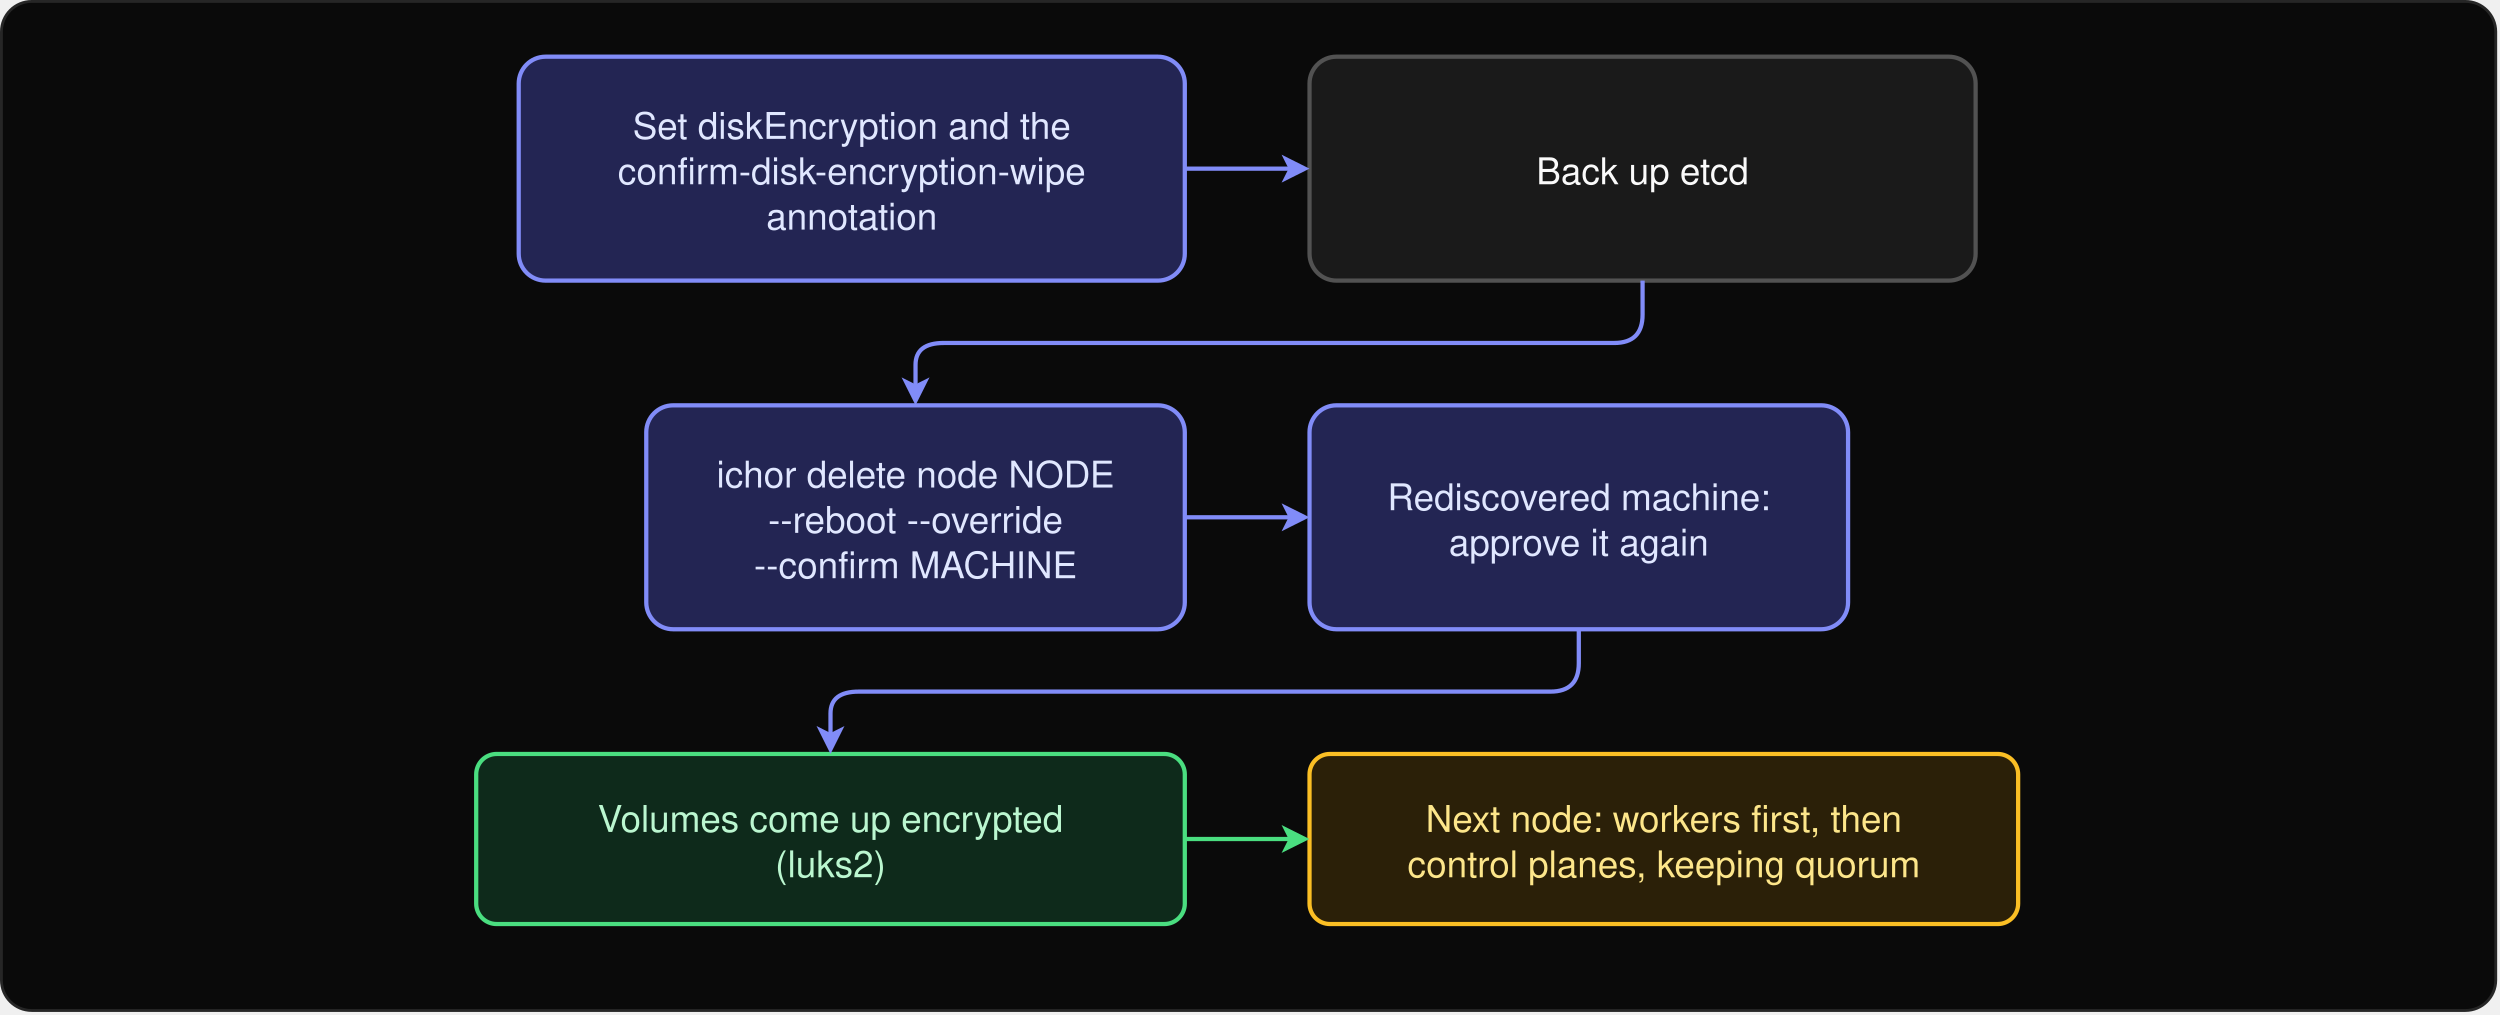
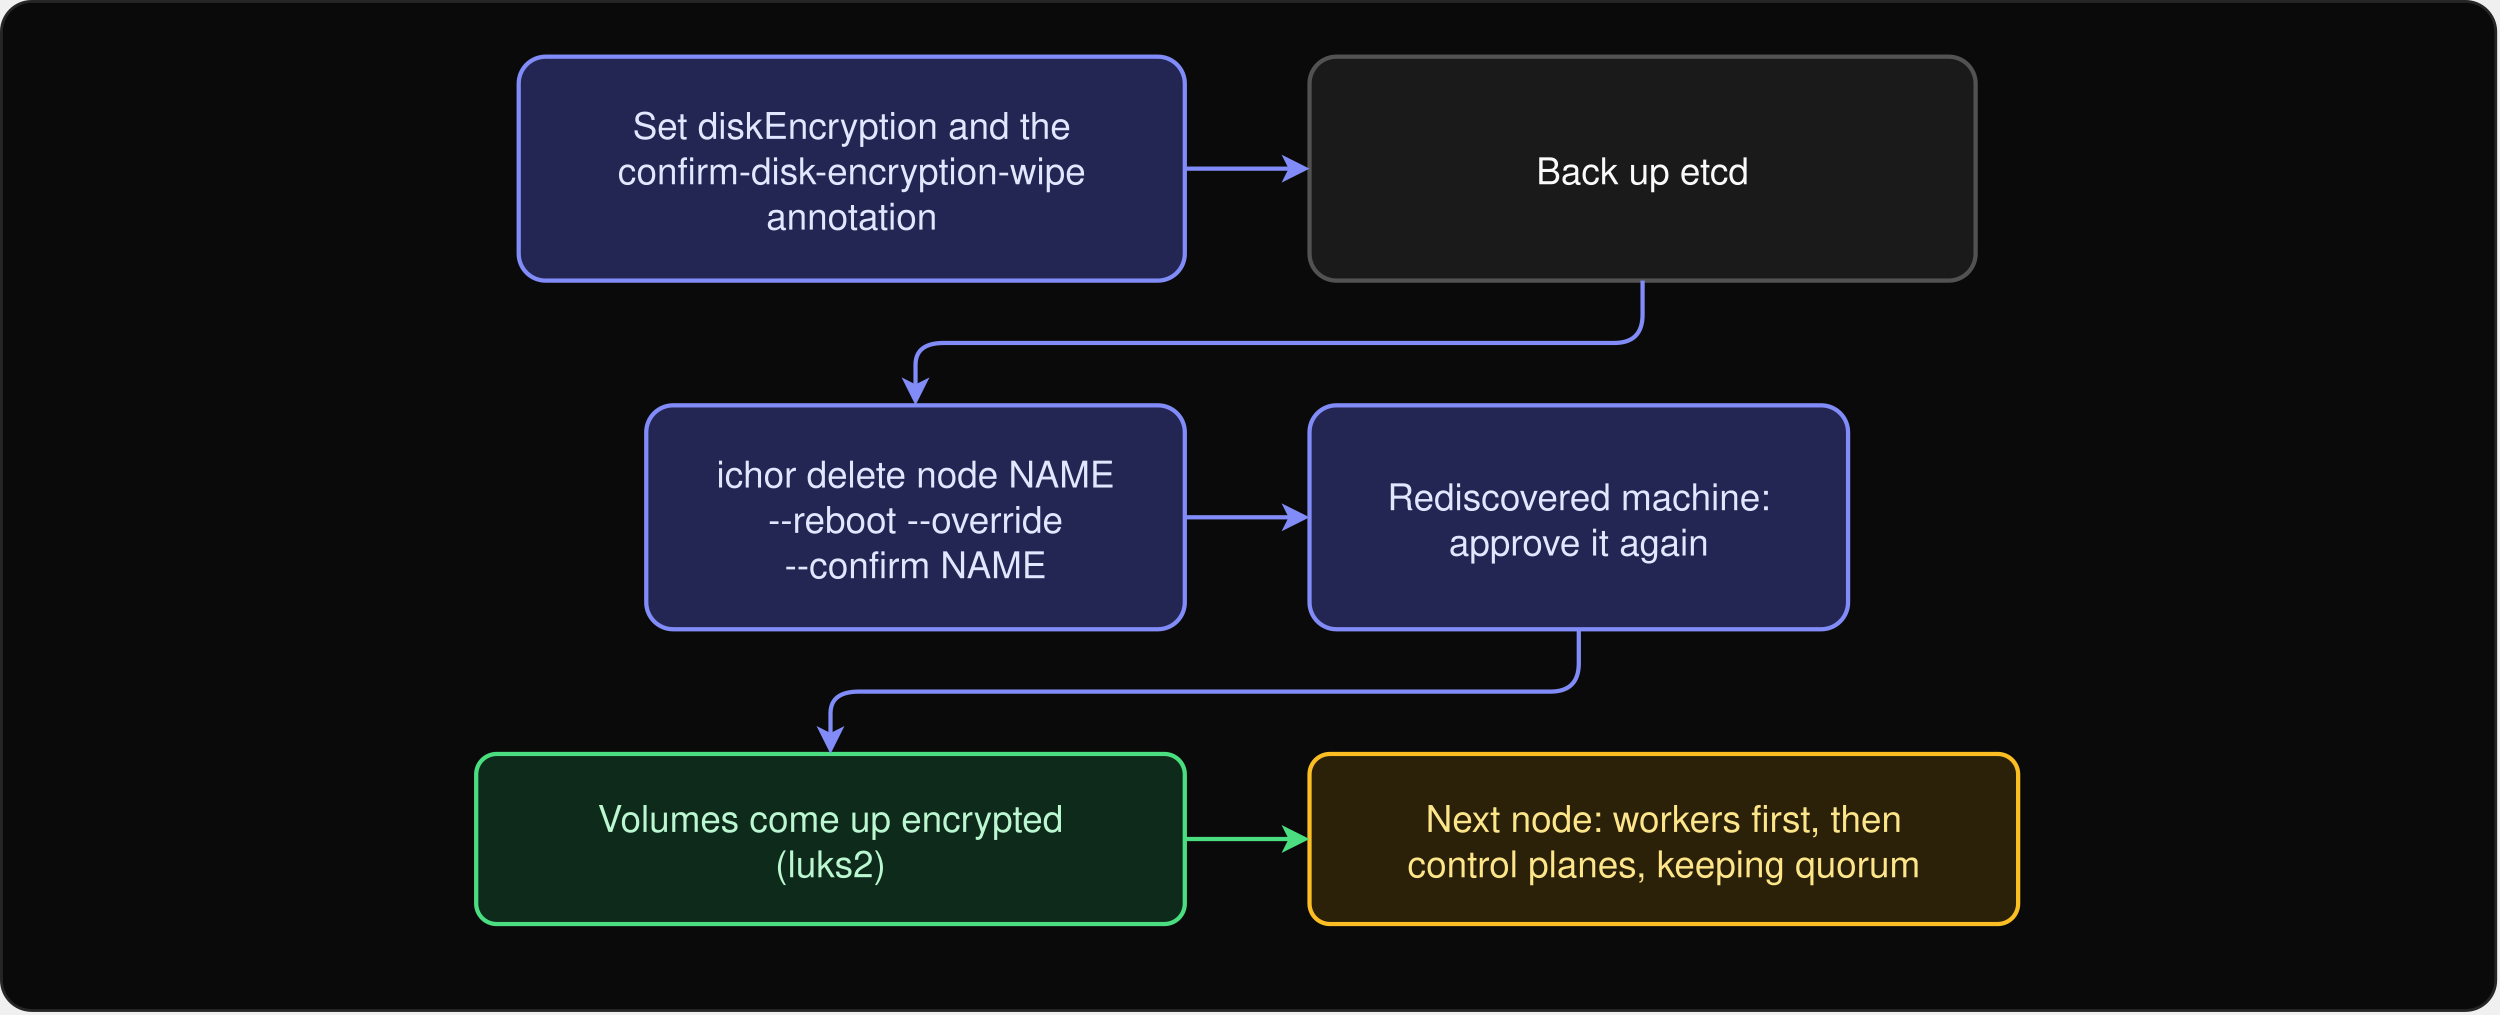
- <svg xmlns="http://www.w3.org/2000/svg" style="background: transparent; background-color: transparent; color-scheme: dark;" version="1.1" width="882px" height="358px" viewBox="0 0 882 358" content="&lt;mxfile host=&quot;Electron&quot;&gt;&#10;  &lt;diagram id=&quot;hardening-disk-encryption-wipe&quot; name=&quot;hardening-disk-encryption-wipe&quot;&gt;&#10;    &lt;mxGraphModel grid=&quot;0&quot; gridSize=&quot;10&quot; guides=&quot;1&quot; tooltips=&quot;1&quot; connect=&quot;1&quot; arrows=&quot;1&quot; fold=&quot;0&quot; page=&quot;0&quot; pageScale=&quot;1&quot; pageWidth=&quot;900&quot; pageHeight=&quot;376&quot; math=&quot;0&quot; shadow=&quot;0&quot;&gt;&#10;      &lt;root&gt;&#10;        &lt;mxCell id=&quot;0&quot; style=&quot;html=0;&quot; /&gt;&#10;        &lt;mxCell id=&quot;1&quot; parent=&quot;0&quot; style=&quot;html=0;&quot; /&gt;&#10;        &lt;mxCell id=&quot;pn&quot; parent=&quot;1&quot; style=&quot;rounded=1;arcSize=3;fillColor=light-dark(#FFFFFF,#0A0A0A);strokeColor=light-dark(#E5E5E5,#262626);strokeWidth=1;html=0;&quot; value=&quot;&quot; vertex=&quot;1&quot;&gt;&#10;          &lt;mxGeometry height=&quot;356&quot; width=&quot;880&quot; x=&quot;10&quot; y=&quot;10&quot; as=&quot;geometry&quot; /&gt;&#10;        &lt;/mxCell&gt;&#10;        &lt;mxCell id=&quot;s&quot; parent=&quot;1&quot; style=&quot;rounded=1;arcSize=12;fillColor=light-dark(#EEF2FF,#232553);strokeColor=light-dark(#6366F1,#818CF8);strokeWidth=1.5;fontColor=light-dark(#1E1B4B,#E0E7FF);fontFamily=Helvetica;fontSize=13;align=center;verticalAlign=middle;html=0;&quot; value=&quot;Set diskEncryption and the&amp;#xa;confirm-disk-encryption-wipe&amp;#xa;annotation&quot; vertex=&quot;1&quot;&gt;&#10;          &lt;mxGeometry height=&quot;79&quot; width=&quot;235&quot; x=&quot;193&quot; y=&quot;30&quot; as=&quot;geometry&quot; /&gt;&#10;        &lt;/mxCell&gt;&#10;        &lt;mxCell id=&quot;b&quot; parent=&quot;1&quot; style=&quot;rounded=1;arcSize=12;fillColor=light-dark(#FFFFFF,#1A1A1A);strokeColor=light-dark(#A3A3A3,#525252);strokeWidth=1.5;fontColor=light-dark(#171717,#FAFAFA);fontFamily=Helvetica;fontSize=13;align=center;verticalAlign=middle;html=0;&quot; value=&quot;Back up etcd&quot; vertex=&quot;1&quot;&gt;&#10;          &lt;mxGeometry height=&quot;79&quot; width=&quot;235&quot; x=&quot;472&quot; y=&quot;30&quot; as=&quot;geometry&quot; /&gt;&#10;        &lt;/mxCell&gt;&#10;        &lt;mxCell id=&quot;d&quot; parent=&quot;1&quot; style=&quot;rounded=1;arcSize=12;fillColor=light-dark(#EEF2FF,#232553);strokeColor=light-dark(#6366F1,#818CF8);strokeWidth=1.5;fontColor=light-dark(#1E1B4B,#E0E7FF);fontFamily=Helvetica;fontSize=13;align=center;verticalAlign=middle;html=0;&quot; value=&quot;ichor delete node NODE&amp;#xa;--reboot --override&amp;#xa;--confirm MACHINE&quot; vertex=&quot;1&quot;&gt;&#10;          &lt;mxGeometry height=&quot;79&quot; width=&quot;190&quot; x=&quot;238&quot; y=&quot;153&quot; as=&quot;geometry&quot; /&gt;&#10;        &lt;/mxCell&gt;&#10;        &lt;mxCell id=&quot;r&quot; parent=&quot;1&quot; style=&quot;rounded=1;arcSize=12;fillColor=light-dark(#EEF2FF,#232553);strokeColor=light-dark(#6366F1,#818CF8);strokeWidth=1.5;fontColor=light-dark(#1E1B4B,#E0E7FF);fontFamily=Helvetica;fontSize=13;align=center;verticalAlign=middle;html=0;&quot; value=&quot;Rediscovered machine:&amp;#xa;approve it again&quot; vertex=&quot;1&quot;&gt;&#10;          &lt;mxGeometry height=&quot;79&quot; width=&quot;190&quot; x=&quot;472&quot; y=&quot;153&quot; as=&quot;geometry&quot; /&gt;&#10;        &lt;/mxCell&gt;&#10;        &lt;mxCell id=&quot;e&quot; parent=&quot;1&quot; style=&quot;rounded=1;arcSize=12;fillColor=light-dark(#F0FDF4,#0E2A1B);strokeColor=light-dark(#16A34A,#4ADE80);strokeWidth=1.5;fontColor=light-dark(#14532D,#BBF7D0);fontFamily=Helvetica;fontSize=13;align=center;verticalAlign=middle;html=0;&quot; value=&quot;Volumes come up encrypted&amp;#xa;(luks2)&quot; vertex=&quot;1&quot;&gt;&#10;          &lt;mxGeometry height=&quot;60&quot; width=&quot;250&quot; x=&quot;178&quot; y=&quot;276&quot; as=&quot;geometry&quot; /&gt;&#10;        &lt;/mxCell&gt;&#10;        &lt;mxCell id=&quot;n&quot; parent=&quot;1&quot; style=&quot;rounded=1;arcSize=12;fillColor=light-dark(#FFFBEB,#2B2008);strokeColor=light-dark(#D97706,#FBBF24);strokeWidth=1.5;fontColor=light-dark(#78350F,#FDE68A);fontFamily=Helvetica;fontSize=13;align=center;verticalAlign=middle;html=0;&quot; value=&quot;Next node: workers first, then&amp;#xa;control planes, keeping quorum&quot; vertex=&quot;1&quot;&gt;&#10;          &lt;mxGeometry height=&quot;60&quot; width=&quot;250&quot; x=&quot;472&quot; y=&quot;276&quot; as=&quot;geometry&quot; /&gt;&#10;        &lt;/mxCell&gt;&#10;        &lt;mxCell id=&quot;e0&quot; edge=&quot;1&quot; parent=&quot;1&quot; source=&quot;s&quot; style=&quot;edgeStyle=orthogonalEdgeStyle;rounded=1;orthogonalLoop=1;jettySize=auto;strokeColor=light-dark(#6366F1,#818CF8);strokeWidth=1.5;endArrow=classic;endFill=1;endSize=5;startArrow=none;startFill=1;startSize=5;fontColor=light-dark(#404040,#D4D4D4);fontFamily=Helvetica;fontSize=12;labelBackgroundColor=light-dark(#FFFFFF,#0A0A0A);exitX=1;exitY=0.5;exitDx=0;exitDy=0;entryX=0;entryY=0.5;entryDx=0;entryDy=0;html=0;&quot; target=&quot;b&quot; value=&quot;&quot;&gt;&#10;          &lt;mxGeometry relative=&quot;1&quot; as=&quot;geometry&quot; /&gt;&#10;        &lt;/mxCell&gt;&#10;        &lt;mxCell id=&quot;e1&quot; edge=&quot;1&quot; parent=&quot;1&quot; source=&quot;b&quot; style=&quot;edgeStyle=orthogonalEdgeStyle;rounded=1;orthogonalLoop=1;jettySize=auto;strokeColor=light-dark(#6366F1,#818CF8);strokeWidth=1.5;endArrow=classic;endFill=1;endSize=5;startArrow=none;startFill=1;startSize=5;fontColor=light-dark(#404040,#D4D4D4);fontFamily=Helvetica;fontSize=12;labelBackgroundColor=light-dark(#FFFFFF,#0A0A0A);exitX=0.5;exitY=1;exitDx=0;exitDy=0;entryX=0.5;entryY=0;entryDx=0;entryDy=0;html=0;&quot; target=&quot;d&quot; value=&quot;&quot;&gt;&#10;          &lt;mxGeometry relative=&quot;1&quot; as=&quot;geometry&quot; /&gt;&#10;        &lt;/mxCell&gt;&#10;        &lt;mxCell id=&quot;e2&quot; edge=&quot;1&quot; parent=&quot;1&quot; source=&quot;d&quot; style=&quot;edgeStyle=orthogonalEdgeStyle;rounded=1;orthogonalLoop=1;jettySize=auto;strokeColor=light-dark(#6366F1,#818CF8);strokeWidth=1.5;endArrow=classic;endFill=1;endSize=5;startArrow=none;startFill=1;startSize=5;fontColor=light-dark(#404040,#D4D4D4);fontFamily=Helvetica;fontSize=12;labelBackgroundColor=light-dark(#FFFFFF,#0A0A0A);exitX=1;exitY=0.5;exitDx=0;exitDy=0;entryX=0;entryY=0.5;entryDx=0;entryDy=0;html=0;&quot; target=&quot;r&quot; value=&quot;&quot;&gt;&#10;          &lt;mxGeometry relative=&quot;1&quot; as=&quot;geometry&quot; /&gt;&#10;        &lt;/mxCell&gt;&#10;        &lt;mxCell id=&quot;e3&quot; edge=&quot;1&quot; parent=&quot;1&quot; source=&quot;r&quot; style=&quot;edgeStyle=orthogonalEdgeStyle;rounded=1;orthogonalLoop=1;jettySize=auto;strokeColor=light-dark(#6366F1,#818CF8);strokeWidth=1.5;endArrow=classic;endFill=1;endSize=5;startArrow=none;startFill=1;startSize=5;fontColor=light-dark(#404040,#D4D4D4);fontFamily=Helvetica;fontSize=12;labelBackgroundColor=light-dark(#FFFFFF,#0A0A0A);exitX=0.5;exitY=1;exitDx=0;exitDy=0;entryX=0.5;entryY=0;entryDx=0;entryDy=0;html=0;&quot; target=&quot;e&quot; value=&quot;&quot;&gt;&#10;          &lt;mxGeometry relative=&quot;1&quot; as=&quot;geometry&quot; /&gt;&#10;        &lt;/mxCell&gt;&#10;        &lt;mxCell id=&quot;e4&quot; edge=&quot;1&quot; parent=&quot;1&quot; source=&quot;e&quot; style=&quot;edgeStyle=orthogonalEdgeStyle;rounded=1;orthogonalLoop=1;jettySize=auto;strokeColor=light-dark(#16A34A,#4ADE80);strokeWidth=1.5;endArrow=classic;endFill=1;endSize=5;startArrow=none;startFill=1;startSize=5;fontColor=light-dark(#404040,#D4D4D4);fontFamily=Helvetica;fontSize=12;labelBackgroundColor=light-dark(#FFFFFF,#0A0A0A);exitX=1;exitY=0.5;exitDx=0;exitDy=0;entryX=0;entryY=0.5;entryDx=0;entryDy=0;html=0;&quot; target=&quot;n&quot; value=&quot;&quot;&gt;&#10;          &lt;mxGeometry relative=&quot;1&quot; as=&quot;geometry&quot; /&gt;&#10;        &lt;/mxCell&gt;&#10;      &lt;/root&gt;&#10;    &lt;/mxGraphModel&gt;&#10;  &lt;/diagram&gt;&#10;&lt;/mxfile&gt;&#10;">
+ <svg xmlns="http://www.w3.org/2000/svg" style="background: transparent; background-color: transparent; color-scheme: dark;" version="1.1" width="882px" height="358px" viewBox="0 0 882 358" content="&lt;mxfile host=&quot;Electron&quot;&gt;&#10;  &lt;diagram id=&quot;hardening-disk-encryption-wipe&quot; name=&quot;hardening-disk-encryption-wipe&quot;&gt;&#10;    &lt;mxGraphModel grid=&quot;0&quot; gridSize=&quot;10&quot; guides=&quot;1&quot; tooltips=&quot;1&quot; connect=&quot;1&quot; arrows=&quot;1&quot; fold=&quot;0&quot; page=&quot;0&quot; pageScale=&quot;1&quot; pageWidth=&quot;900&quot; pageHeight=&quot;376&quot; math=&quot;0&quot; shadow=&quot;0&quot;&gt;&#10;      &lt;root&gt;&#10;        &lt;mxCell id=&quot;0&quot; style=&quot;html=0;&quot; /&gt;&#10;        &lt;mxCell id=&quot;1&quot; parent=&quot;0&quot; style=&quot;html=0;&quot; /&gt;&#10;        &lt;mxCell id=&quot;pn&quot; parent=&quot;1&quot; style=&quot;rounded=1;arcSize=3;fillColor=light-dark(#FFFFFF,#0A0A0A);strokeColor=light-dark(#E5E5E5,#262626);strokeWidth=1;html=0;&quot; value=&quot;&quot; vertex=&quot;1&quot;&gt;&#10;          &lt;mxGeometry height=&quot;356&quot; width=&quot;880&quot; x=&quot;10&quot; y=&quot;10&quot; as=&quot;geometry&quot; /&gt;&#10;        &lt;/mxCell&gt;&#10;        &lt;mxCell id=&quot;s&quot; parent=&quot;1&quot; style=&quot;rounded=1;arcSize=12;fillColor=light-dark(#EEF2FF,#232553);strokeColor=light-dark(#6366F1,#818CF8);strokeWidth=1.5;fontColor=light-dark(#1E1B4B,#E0E7FF);fontFamily=Helvetica;fontSize=13;align=center;verticalAlign=middle;html=0;&quot; value=&quot;Set diskEncryption and the&amp;#xa;confirm-disk-encryption-wipe&amp;#xa;annotation&quot; vertex=&quot;1&quot;&gt;&#10;          &lt;mxGeometry height=&quot;79&quot; width=&quot;235&quot; x=&quot;193&quot; y=&quot;30&quot; as=&quot;geometry&quot; /&gt;&#10;        &lt;/mxCell&gt;&#10;        &lt;mxCell id=&quot;b&quot; parent=&quot;1&quot; style=&quot;rounded=1;arcSize=12;fillColor=light-dark(#FFFFFF,#1A1A1A);strokeColor=light-dark(#A3A3A3,#525252);strokeWidth=1.5;fontColor=light-dark(#171717,#FAFAFA);fontFamily=Helvetica;fontSize=13;align=center;verticalAlign=middle;html=0;&quot; value=&quot;Back up etcd&quot; vertex=&quot;1&quot;&gt;&#10;          &lt;mxGeometry height=&quot;79&quot; width=&quot;235&quot; x=&quot;472&quot; y=&quot;30&quot; as=&quot;geometry&quot; /&gt;&#10;        &lt;/mxCell&gt;&#10;        &lt;mxCell id=&quot;d&quot; parent=&quot;1&quot; style=&quot;rounded=1;arcSize=12;fillColor=light-dark(#EEF2FF,#232553);strokeColor=light-dark(#6366F1,#818CF8);strokeWidth=1.5;fontColor=light-dark(#1E1B4B,#E0E7FF);fontFamily=Helvetica;fontSize=13;align=center;verticalAlign=middle;html=0;&quot; value=&quot;ichor delete node NAME&amp;#xa;--reboot --override&amp;#xa;--confirm NAME&quot; vertex=&quot;1&quot;&gt;&#10;          &lt;mxGeometry height=&quot;79&quot; width=&quot;190&quot; x=&quot;238&quot; y=&quot;153&quot; as=&quot;geometry&quot; /&gt;&#10;        &lt;/mxCell&gt;&#10;        &lt;mxCell id=&quot;r&quot; parent=&quot;1&quot; style=&quot;rounded=1;arcSize=12;fillColor=light-dark(#EEF2FF,#232553);strokeColor=light-dark(#6366F1,#818CF8);strokeWidth=1.5;fontColor=light-dark(#1E1B4B,#E0E7FF);fontFamily=Helvetica;fontSize=13;align=center;verticalAlign=middle;html=0;&quot; value=&quot;Rediscovered machine:&amp;#xa;approve it again&quot; vertex=&quot;1&quot;&gt;&#10;          &lt;mxGeometry height=&quot;79&quot; width=&quot;190&quot; x=&quot;472&quot; y=&quot;153&quot; as=&quot;geometry&quot; /&gt;&#10;        &lt;/mxCell&gt;&#10;        &lt;mxCell id=&quot;e&quot; parent=&quot;1&quot; style=&quot;rounded=1;arcSize=12;fillColor=light-dark(#F0FDF4,#0E2A1B);strokeColor=light-dark(#16A34A,#4ADE80);strokeWidth=1.5;fontColor=light-dark(#14532D,#BBF7D0);fontFamily=Helvetica;fontSize=13;align=center;verticalAlign=middle;html=0;&quot; value=&quot;Volumes come up encrypted&amp;#xa;(luks2)&quot; vertex=&quot;1&quot;&gt;&#10;          &lt;mxGeometry height=&quot;60&quot; width=&quot;250&quot; x=&quot;178&quot; y=&quot;276&quot; as=&quot;geometry&quot; /&gt;&#10;        &lt;/mxCell&gt;&#10;        &lt;mxCell id=&quot;n&quot; parent=&quot;1&quot; style=&quot;rounded=1;arcSize=12;fillColor=light-dark(#FFFBEB,#2B2008);strokeColor=light-dark(#D97706,#FBBF24);strokeWidth=1.5;fontColor=light-dark(#78350F,#FDE68A);fontFamily=Helvetica;fontSize=13;align=center;verticalAlign=middle;html=0;&quot; value=&quot;Next node: workers first, then&amp;#xa;control planes, keeping quorum&quot; vertex=&quot;1&quot;&gt;&#10;          &lt;mxGeometry height=&quot;60&quot; width=&quot;250&quot; x=&quot;472&quot; y=&quot;276&quot; as=&quot;geometry&quot; /&gt;&#10;        &lt;/mxCell&gt;&#10;        &lt;mxCell id=&quot;e0&quot; edge=&quot;1&quot; parent=&quot;1&quot; source=&quot;s&quot; style=&quot;edgeStyle=orthogonalEdgeStyle;rounded=1;orthogonalLoop=1;jettySize=auto;strokeColor=light-dark(#6366F1,#818CF8);strokeWidth=1.5;endArrow=classic;endFill=1;endSize=5;startArrow=none;startFill=1;startSize=5;fontColor=light-dark(#404040,#D4D4D4);fontFamily=Helvetica;fontSize=12;labelBackgroundColor=light-dark(#FFFFFF,#0A0A0A);exitX=1;exitY=0.5;exitDx=0;exitDy=0;entryX=0;entryY=0.5;entryDx=0;entryDy=0;html=0;&quot; target=&quot;b&quot; value=&quot;&quot;&gt;&#10;          &lt;mxGeometry relative=&quot;1&quot; as=&quot;geometry&quot; /&gt;&#10;        &lt;/mxCell&gt;&#10;        &lt;mxCell id=&quot;e1&quot; edge=&quot;1&quot; parent=&quot;1&quot; source=&quot;b&quot; style=&quot;edgeStyle=orthogonalEdgeStyle;rounded=1;orthogonalLoop=1;jettySize=auto;strokeColor=light-dark(#6366F1,#818CF8);strokeWidth=1.5;endArrow=classic;endFill=1;endSize=5;startArrow=none;startFill=1;startSize=5;fontColor=light-dark(#404040,#D4D4D4);fontFamily=Helvetica;fontSize=12;labelBackgroundColor=light-dark(#FFFFFF,#0A0A0A);exitX=0.5;exitY=1;exitDx=0;exitDy=0;entryX=0.5;entryY=0;entryDx=0;entryDy=0;html=0;&quot; target=&quot;d&quot; value=&quot;&quot;&gt;&#10;          &lt;mxGeometry relative=&quot;1&quot; as=&quot;geometry&quot; /&gt;&#10;        &lt;/mxCell&gt;&#10;        &lt;mxCell id=&quot;e2&quot; edge=&quot;1&quot; parent=&quot;1&quot; source=&quot;d&quot; style=&quot;edgeStyle=orthogonalEdgeStyle;rounded=1;orthogonalLoop=1;jettySize=auto;strokeColor=light-dark(#6366F1,#818CF8);strokeWidth=1.5;endArrow=classic;endFill=1;endSize=5;startArrow=none;startFill=1;startSize=5;fontColor=light-dark(#404040,#D4D4D4);fontFamily=Helvetica;fontSize=12;labelBackgroundColor=light-dark(#FFFFFF,#0A0A0A);exitX=1;exitY=0.5;exitDx=0;exitDy=0;entryX=0;entryY=0.5;entryDx=0;entryDy=0;html=0;&quot; target=&quot;r&quot; value=&quot;&quot;&gt;&#10;          &lt;mxGeometry relative=&quot;1&quot; as=&quot;geometry&quot; /&gt;&#10;        &lt;/mxCell&gt;&#10;        &lt;mxCell id=&quot;e3&quot; edge=&quot;1&quot; parent=&quot;1&quot; source=&quot;r&quot; style=&quot;edgeStyle=orthogonalEdgeStyle;rounded=1;orthogonalLoop=1;jettySize=auto;strokeColor=light-dark(#6366F1,#818CF8);strokeWidth=1.5;endArrow=classic;endFill=1;endSize=5;startArrow=none;startFill=1;startSize=5;fontColor=light-dark(#404040,#D4D4D4);fontFamily=Helvetica;fontSize=12;labelBackgroundColor=light-dark(#FFFFFF,#0A0A0A);exitX=0.5;exitY=1;exitDx=0;exitDy=0;entryX=0.5;entryY=0;entryDx=0;entryDy=0;html=0;&quot; target=&quot;e&quot; value=&quot;&quot;&gt;&#10;          &lt;mxGeometry relative=&quot;1&quot; as=&quot;geometry&quot; /&gt;&#10;        &lt;/mxCell&gt;&#10;        &lt;mxCell id=&quot;e4&quot; edge=&quot;1&quot; parent=&quot;1&quot; source=&quot;e&quot; style=&quot;edgeStyle=orthogonalEdgeStyle;rounded=1;orthogonalLoop=1;jettySize=auto;strokeColor=light-dark(#16A34A,#4ADE80);strokeWidth=1.5;endArrow=classic;endFill=1;endSize=5;startArrow=none;startFill=1;startSize=5;fontColor=light-dark(#404040,#D4D4D4);fontFamily=Helvetica;fontSize=12;labelBackgroundColor=light-dark(#FFFFFF,#0A0A0A);exitX=1;exitY=0.5;exitDx=0;exitDy=0;entryX=0;entryY=0.5;entryDx=0;entryDy=0;html=0;&quot; target=&quot;n&quot; value=&quot;&quot;&gt;&#10;          &lt;mxGeometry relative=&quot;1&quot; as=&quot;geometry&quot; /&gt;&#10;        &lt;/mxCell&gt;&#10;      &lt;/root&gt;&#10;    &lt;/mxGraphModel&gt;&#10;  &lt;/diagram&gt;&#10;&lt;/mxfile&gt;&#10;">
  <defs />
  <g>
    <g data-cell-id="0">
      <g data-cell-id="1">
        <g data-cell-id="pn">
          <g transform="translate(0.5,0.5)">
            <rect x="0" y="0" width="880" height="356" rx="10.68" ry="10.68" fill="#ffffff" stroke="#e5e5e5" pointer-events="all" style="fill: rgb(10, 10, 10); stroke: rgb(38, 38, 38);" />
          </g>
        </g>
        <g data-cell-id="s">
          <g>
            <rect x="183" y="20" width="235" height="79" rx="9.48" ry="9.48" fill="#eef2ff" stroke="#6366f1" stroke-width="1.5" pointer-events="all" style="fill: rgb(35, 37, 83); stroke: rgb(129, 140, 248);" />
          </g>
          <g>
            <g fill="#1E1B4B" font-family="Helvetica" text-anchor="middle" font-size="13px" style="fill: rgb(224, 231, 255);">
              <text x="300.5" y="49">Set diskEncryption and the</text>
              <text x="300.5" y="65">confirm-disk-encryption-wipe</text>
              <text x="300.5" y="81">annotation</text>
            </g>
          </g>
        </g>
        <g data-cell-id="b">
          <g>
            <rect x="462" y="20" width="235" height="79" rx="9.48" ry="9.48" fill="#ffffff" stroke="#a3a3a3" stroke-width="1.5" pointer-events="all" style="fill: rgb(26, 26, 26); stroke: rgb(82, 82, 82);" />
          </g>
          <g>
            <g fill="#171717" font-family="Helvetica" text-anchor="middle" font-size="13px" style="fill: rgb(250, 250, 250);">
              <text x="579.5" y="65">Back up etcd</text>
            </g>
          </g>
        </g>
        <g data-cell-id="d">
          <g>
            <rect x="228" y="143" width="190" height="79" rx="9.48" ry="9.48" fill="#eef2ff" stroke="#6366f1" stroke-width="1.5" pointer-events="all" style="fill: rgb(35, 37, 83); stroke: rgb(129, 140, 248);" />
          </g>
          <g>
            <g fill="#1E1B4B" font-family="Helvetica" text-anchor="middle" font-size="13px" style="fill: rgb(224, 231, 255);">
-               <text x="323" y="172">ichor delete node NODE</text>
+               <text x="323" y="172">ichor delete node NAME</text>
              <text x="323" y="188">--reboot --override</text>
-               <text x="323" y="204">--confirm MACHINE</text>
+               <text x="323" y="204">--confirm NAME</text>
            </g>
          </g>
        </g>
        <g data-cell-id="r">
          <g>
            <rect x="462" y="143" width="190" height="79" rx="9.48" ry="9.48" fill="#eef2ff" stroke="#6366f1" stroke-width="1.5" pointer-events="all" style="fill: rgb(35, 37, 83); stroke: rgb(129, 140, 248);" />
          </g>
          <g>
            <g fill="#1E1B4B" font-family="Helvetica" text-anchor="middle" font-size="13px" style="fill: rgb(224, 231, 255);">
              <text x="557" y="180">Rediscovered machine:</text>
              <text x="557" y="196">approve it again</text>
            </g>
          </g>
        </g>
        <g data-cell-id="e">
          <g>
            <rect x="168" y="266" width="250" height="60" rx="7.2" ry="7.2" fill="#f0fdf4" stroke="#16a34a" stroke-width="1.5" pointer-events="all" style="fill: rgb(14, 42, 27); stroke: rgb(74, 222, 128);" />
          </g>
          <g>
            <g fill="#14532D" font-family="Helvetica" text-anchor="middle" font-size="13px" style="fill: rgb(187, 247, 208);">
              <text x="293" y="293.5">Volumes come up encrypted</text>
              <text x="293" y="309.5">(luks2)</text>
            </g>
          </g>
        </g>
        <g data-cell-id="n">
          <g>
            <rect x="462" y="266" width="250" height="60" rx="7.2" ry="7.2" fill="#fffbeb" stroke="#d97706" stroke-width="1.5" pointer-events="all" style="fill: rgb(43, 32, 8); stroke: rgb(251, 191, 36);" />
          </g>
          <g>
            <g fill="#78350F" font-family="Helvetica" text-anchor="middle" font-size="13px" style="fill: rgb(253, 230, 138);">
              <text x="587" y="293.5">Next node: workers first, then</text>
              <text x="587" y="309.5">control planes, keeping quorum</text>
            </g>
          </g>
        </g>
        <g data-cell-id="e0">
          <g>
            <path d="M 418 59.5 L 455.45 59.5" fill="none" stroke="#6366f1" stroke-width="1.5" stroke-miterlimit="10" pointer-events="stroke" style="stroke: rgb(129, 140, 248);" />
            <path d="M 460.32 59.5 L 453.82 62.75 L 455.45 59.5 L 453.82 56.25 Z" fill="#6366f1" stroke="#6366f1" stroke-width="1.5" stroke-miterlimit="10" pointer-events="all" style="fill: rgb(129, 140, 248); stroke: rgb(129, 140, 248);" />
          </g>
        </g>
        <g data-cell-id="e1">
          <g>
            <path d="M 579.5 99 L 579.5 111 Q 579.5 121 569.5 121 L 333 121 Q 323 121 323 128.72 L 323 136.45" fill="none" stroke="#6366f1" stroke-width="1.5" stroke-miterlimit="10" pointer-events="stroke" style="stroke: rgb(129, 140, 248);" />
            <path d="M 323 141.32 L 319.75 134.82 L 323 136.45 L 326.25 134.82 Z" fill="#6366f1" stroke="#6366f1" stroke-width="1.5" stroke-miterlimit="10" pointer-events="all" style="fill: rgb(129, 140, 248); stroke: rgb(129, 140, 248);" />
          </g>
        </g>
        <g data-cell-id="e2">
          <g>
            <path d="M 418 182.5 L 455.45 182.5" fill="none" stroke="#6366f1" stroke-width="1.5" stroke-miterlimit="10" pointer-events="stroke" style="stroke: rgb(129, 140, 248);" />
            <path d="M 460.32 182.5 L 453.82 185.75 L 455.45 182.5 L 453.82 179.25 Z" fill="#6366f1" stroke="#6366f1" stroke-width="1.5" stroke-miterlimit="10" pointer-events="all" style="fill: rgb(129, 140, 248); stroke: rgb(129, 140, 248);" />
          </g>
        </g>
        <g data-cell-id="e3">
          <g>
            <path d="M 557 222 L 557 234 Q 557 244 547 244 L 303 244 Q 293 244 293 251.72 L 293 259.45" fill="none" stroke="#6366f1" stroke-width="1.5" stroke-miterlimit="10" pointer-events="stroke" style="stroke: rgb(129, 140, 248);" />
            <path d="M 293 264.32 L 289.75 257.82 L 293 259.45 L 296.25 257.82 Z" fill="#6366f1" stroke="#6366f1" stroke-width="1.5" stroke-miterlimit="10" pointer-events="all" style="fill: rgb(129, 140, 248); stroke: rgb(129, 140, 248);" />
          </g>
        </g>
        <g data-cell-id="e4">
          <g>
            <path d="M 418 296 L 455.45 296" fill="none" stroke="#16a34a" stroke-width="1.5" stroke-miterlimit="10" pointer-events="stroke" style="stroke: rgb(74, 222, 128);" />
            <path d="M 460.32 296 L 453.82 299.25 L 455.45 296 L 453.82 292.75 Z" fill="#16a34a" stroke="#16a34a" stroke-width="1.5" stroke-miterlimit="10" pointer-events="all" style="fill: rgb(74, 222, 128); stroke: rgb(74, 222, 128);" />
          </g>
        </g>
      </g>
    </g>
  </g>
</svg>
